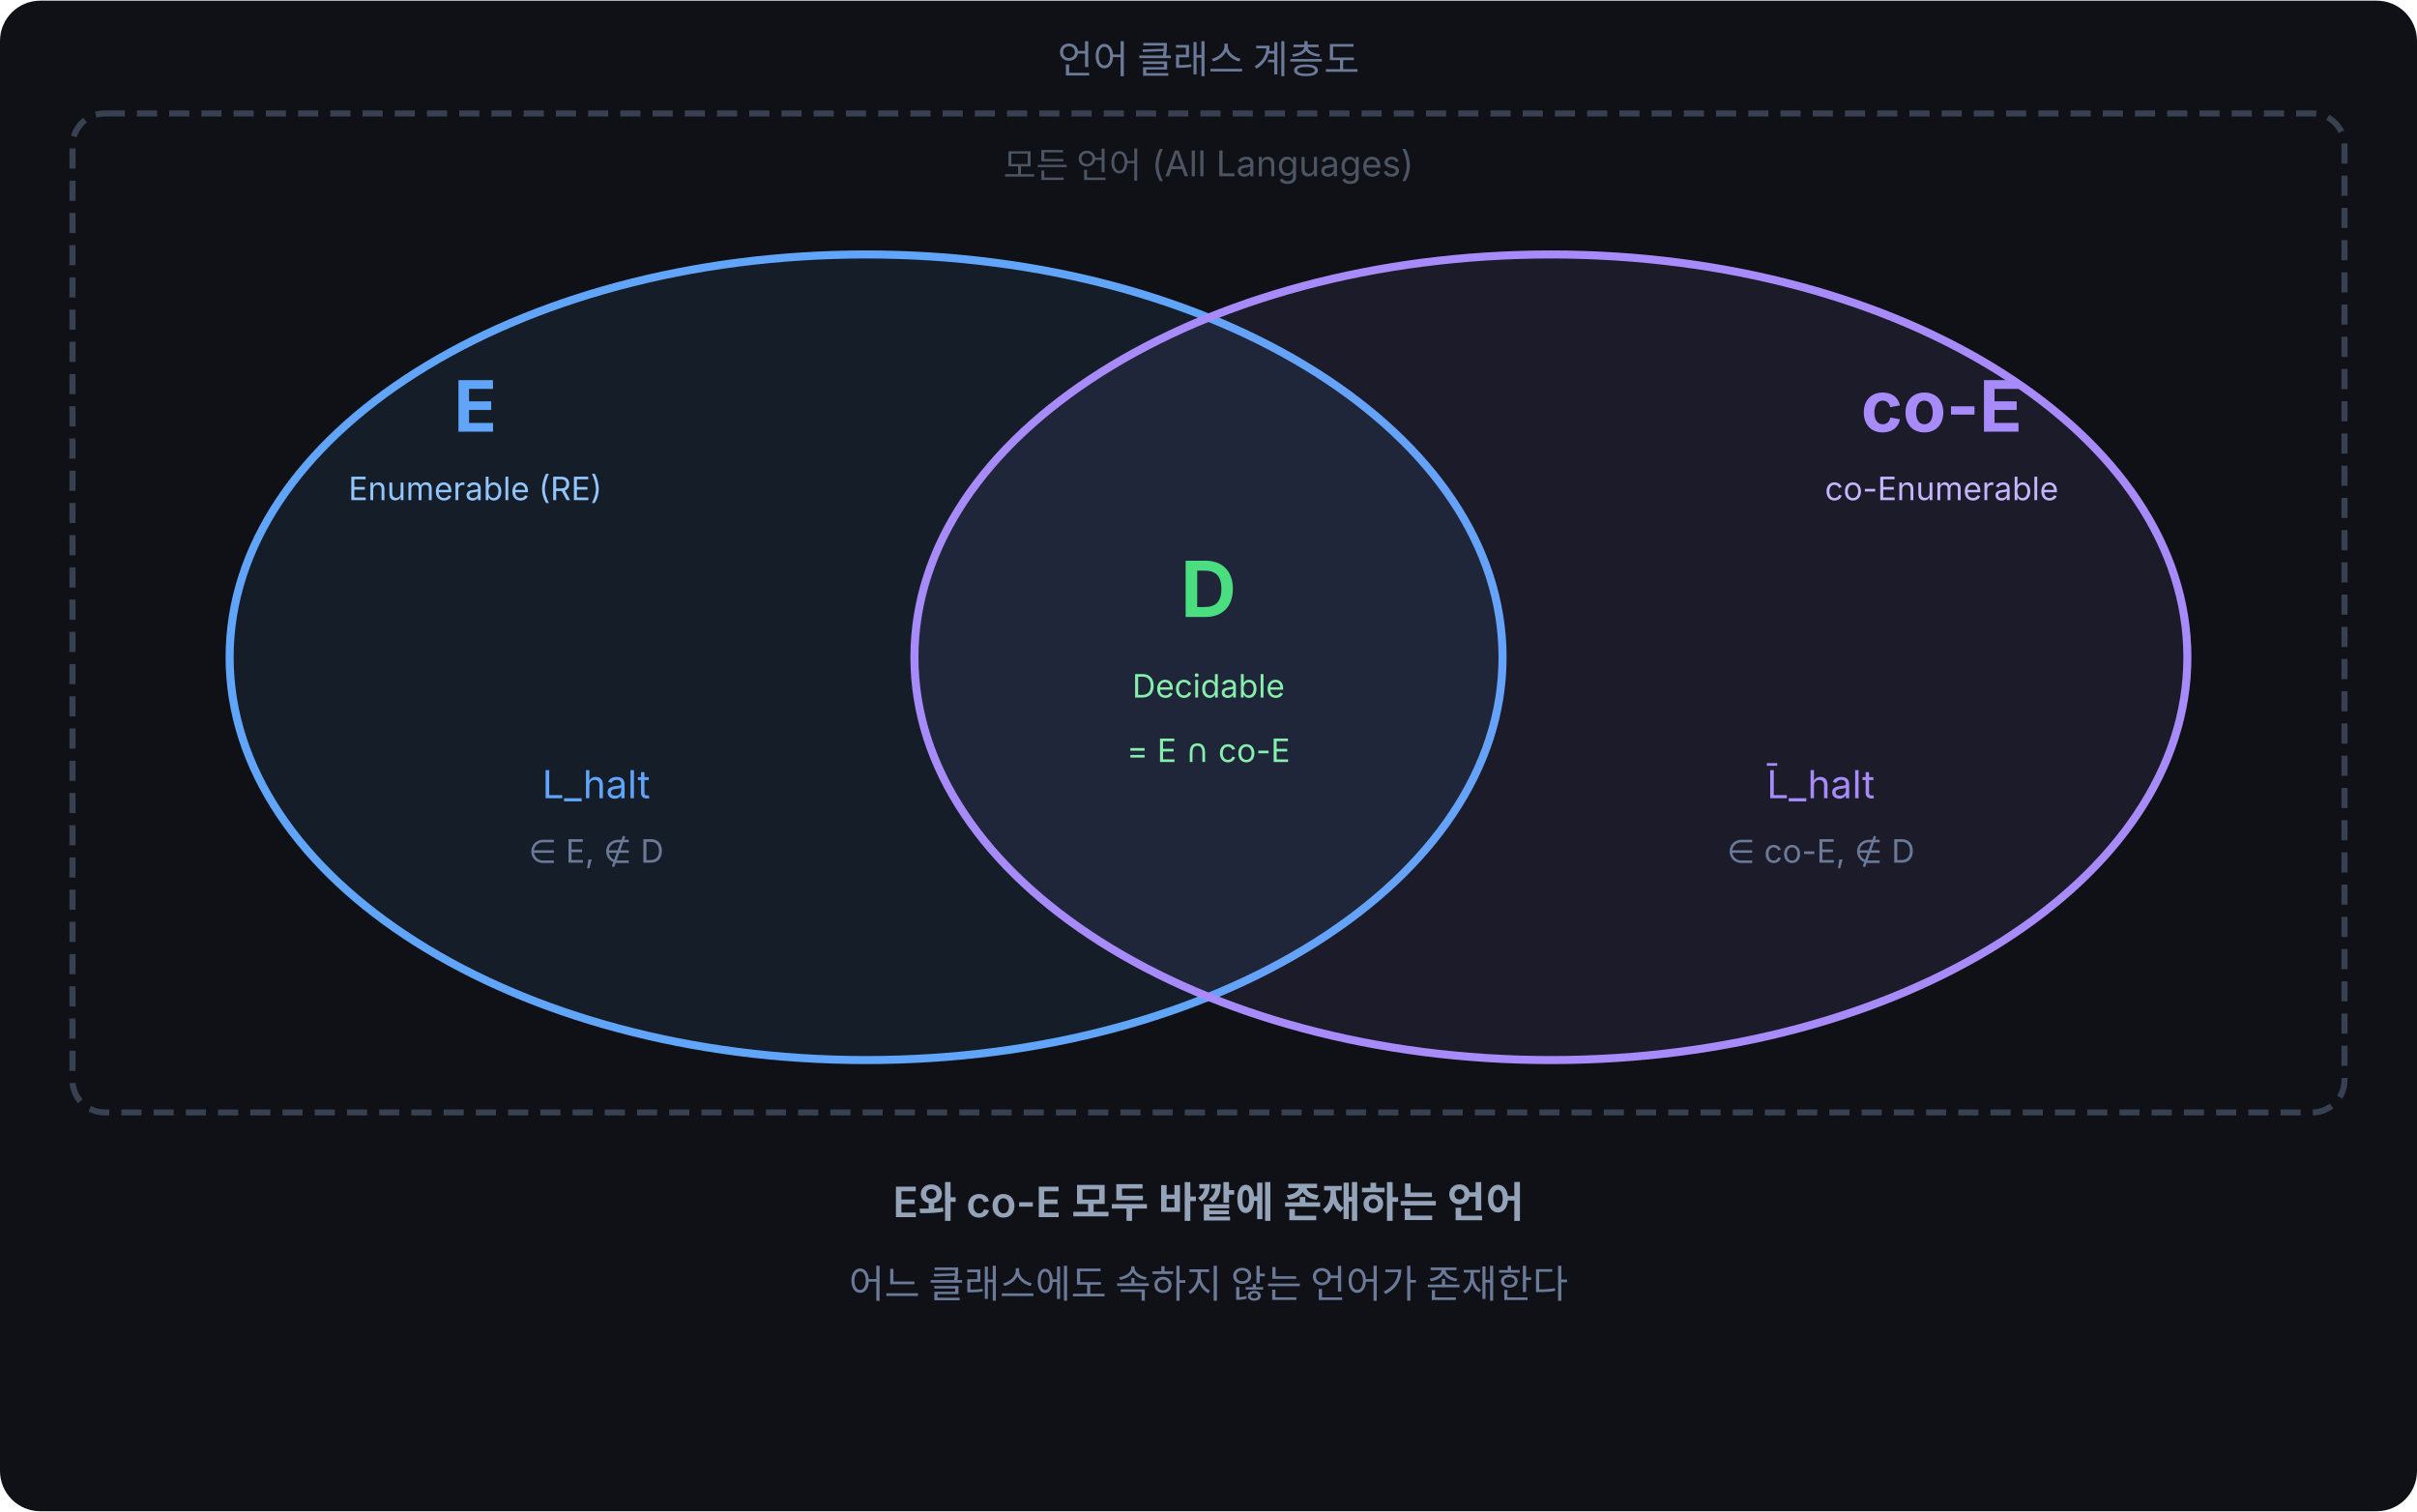
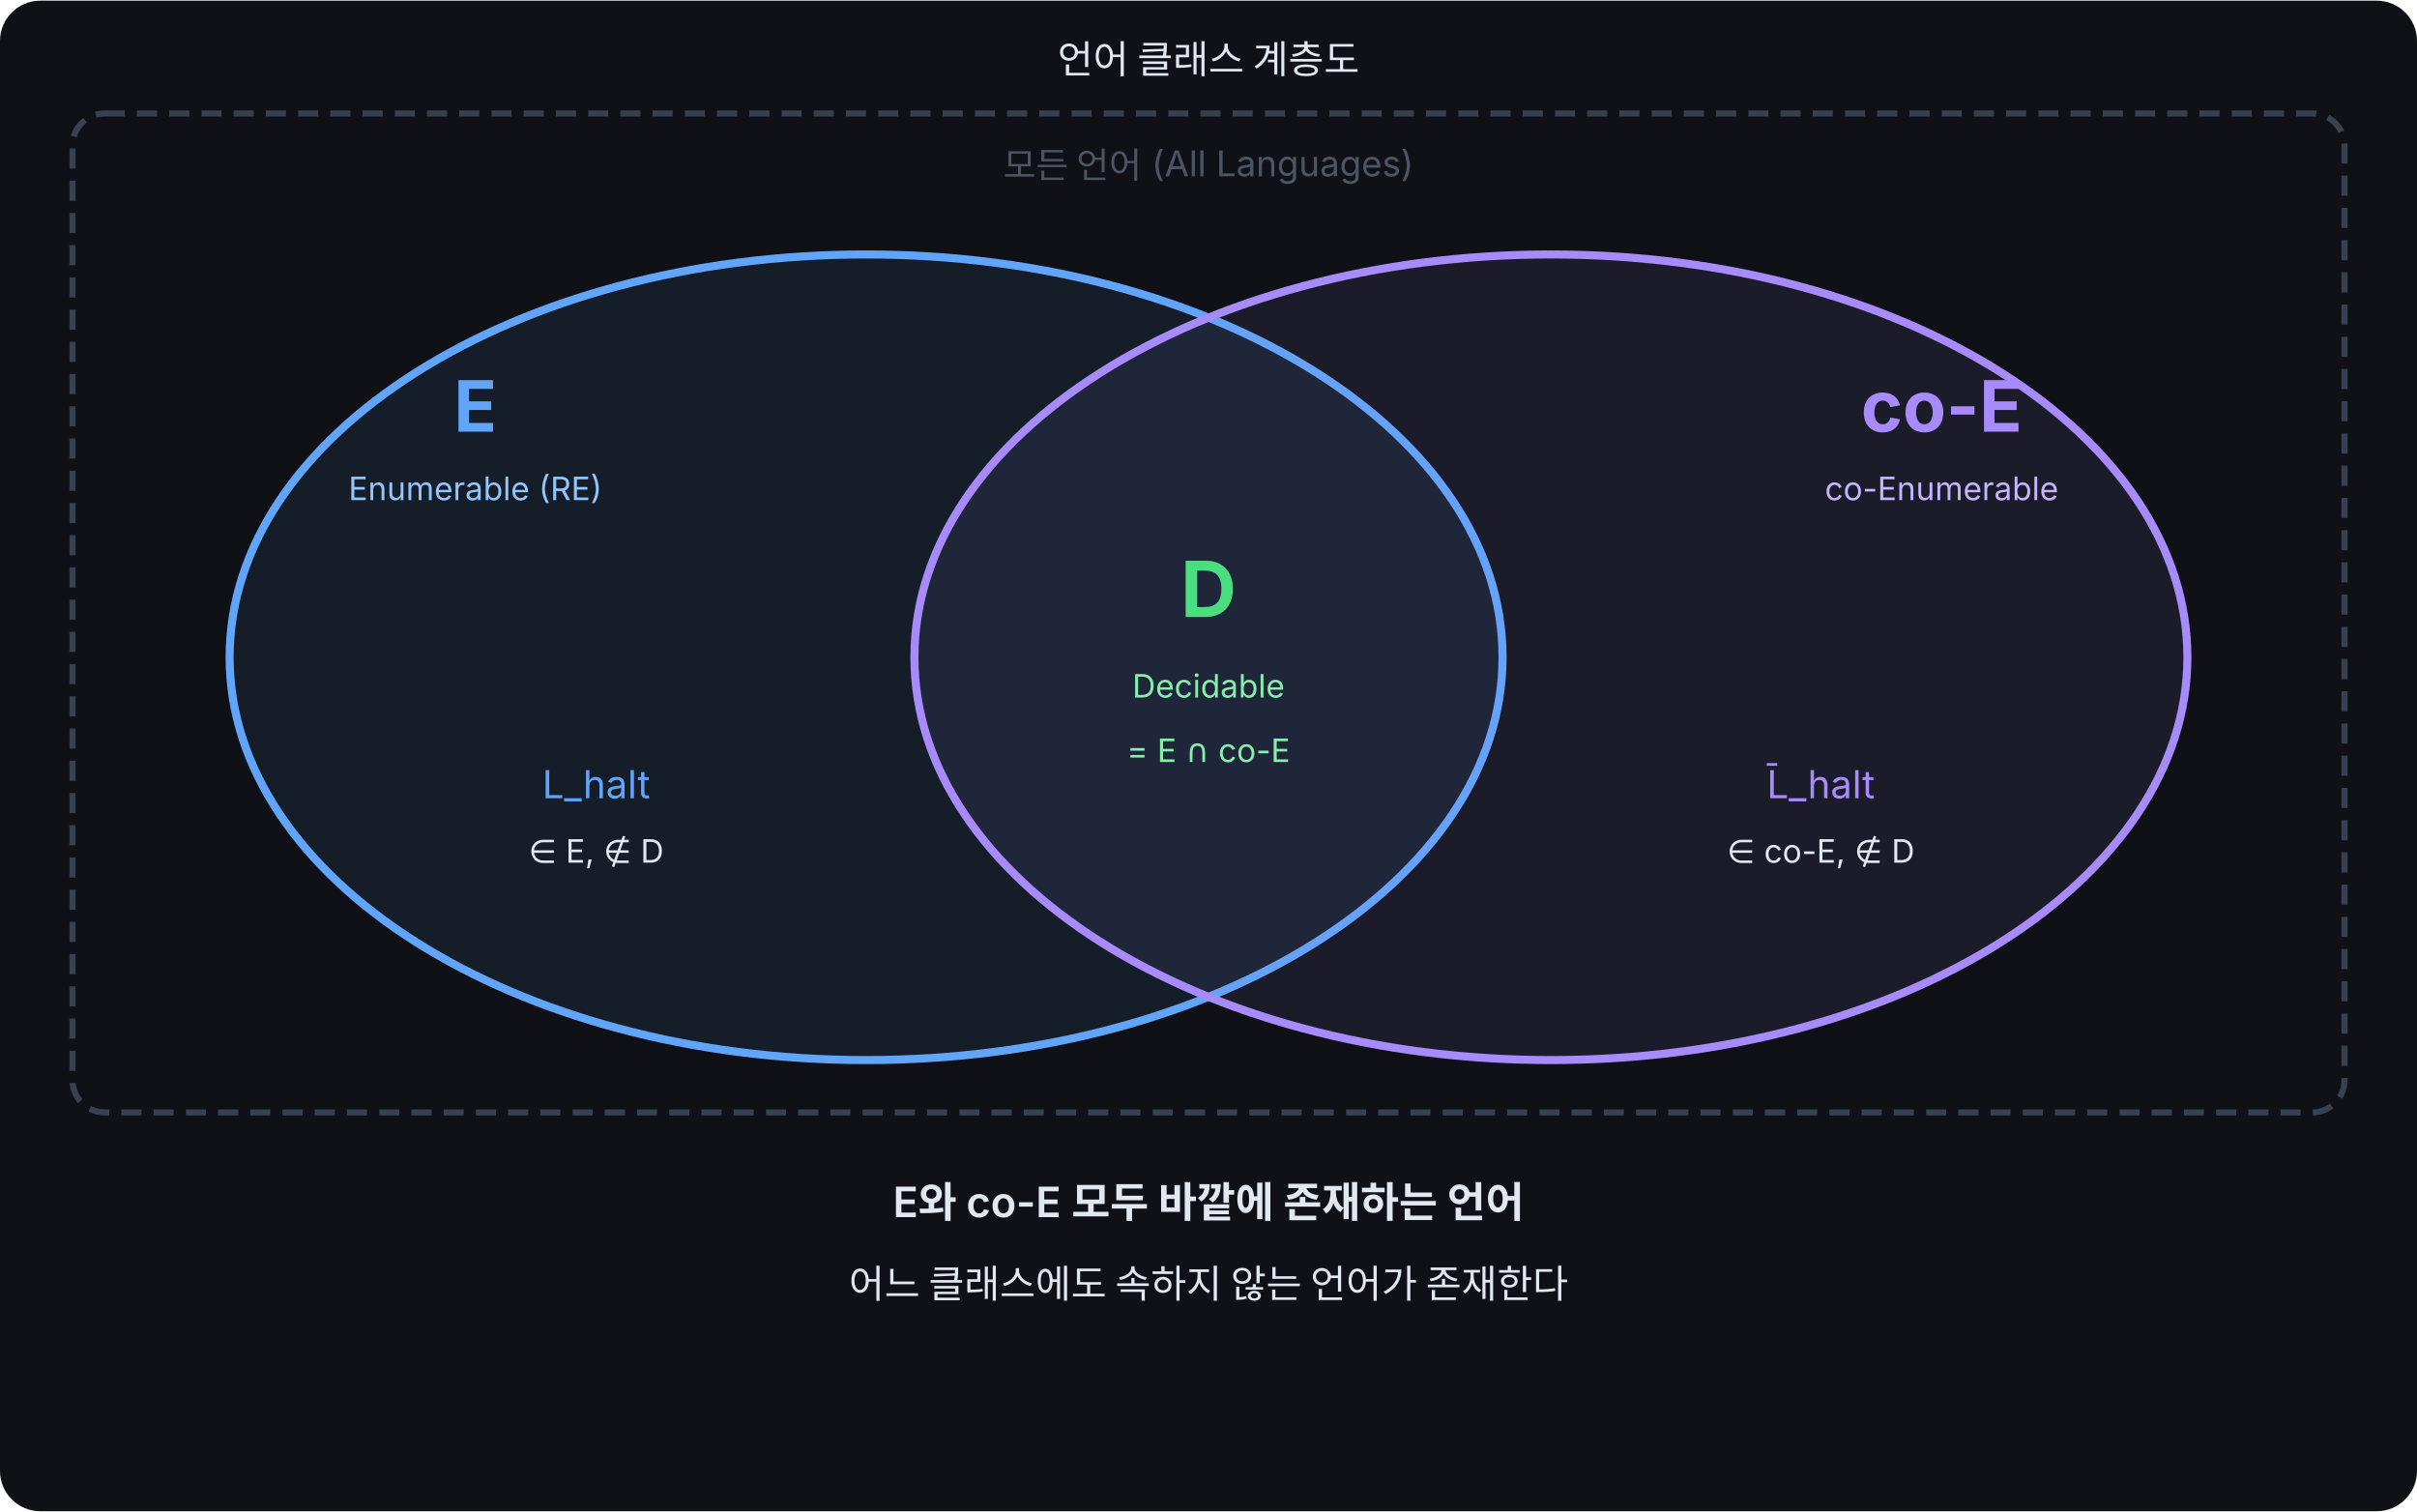
<svg xmlns="http://www.w3.org/2000/svg" viewBox="0 0 600 375" width="900" height="563">
  <rect width="600" height="375" fill="#0f1117" rx="10" />
-   <text x="300" y="18" text-anchor="middle" font-family="system-ui,-apple-system,sans-serif" font-size="9.6" fill="#6b7a99">언어 클래스 계층도</text>
+   <text x="300" y="18" text-anchor="middle" font-family="system-ui,-apple-system,sans-serif" font-size="9.6" fill="#e2e8f0">언어 클래스 계층도</text>
  <rect x="18" y="28" width="564" height="248" rx="8" fill="none" stroke="#374151" stroke-width="1.5" stroke-dasharray="5,3" />
  <text x="300" y="44" text-anchor="middle" font-family="system-ui,-apple-system,sans-serif" font-size="8.8" fill="#4b5563">모든 언어 (All Languages)</text>
  <ellipse cx="215" cy="163" rx="158" ry="100" fill="rgba(96,165,250,0.08)" stroke="#60a5fa" stroke-width="2" />
  <text x="118" y="107" text-anchor="middle" font-family="system-ui,-apple-system,sans-serif" font-size="17.6" font-weight="700" fill="#60a5fa">E</text>
  <text x="118" y="124" text-anchor="middle" font-family="system-ui,-apple-system,sans-serif" font-size="8" fill="#93c5fd">Enumerable (RE)</text>
  <ellipse cx="385" cy="163" rx="158" ry="100" fill="rgba(167,139,250,0.08)" stroke="#a78bfa" stroke-width="2" />
  <text x="482" y="107" text-anchor="middle" font-family="system-ui,-apple-system,sans-serif" font-size="17.6" font-weight="700" fill="#a78bfa">co-E</text>
  <text x="482" y="124" text-anchor="middle" font-family="system-ui,-apple-system,sans-serif" font-size="8" fill="#c4b5fd">co-Enumerable</text>
  <text x="300" y="153" text-anchor="middle" font-family="system-ui,-apple-system,sans-serif" font-size="19.2" font-weight="700" fill="#4ade80">D</text>
  <text x="300" y="173" text-anchor="middle" font-family="system-ui,-apple-system,sans-serif" font-size="8" fill="#86efac">Decidable</text>
  <text x="300" y="189" text-anchor="middle" font-family="system-ui,-apple-system,sans-serif" font-size="8" fill="#86efac">= E ∩ co-E</text>
  <text x="148" y="198" text-anchor="middle" font-family="system-ui,-apple-system,sans-serif" font-size="9.6" fill="#60a5fa">L_halt</text>
-   <text x="148" y="214" text-anchor="middle" font-family="system-ui,-apple-system,sans-serif" font-size="8" fill="#6b7a99">∈ E,  ∉ D</text>
+   <text x="148" y="214" text-anchor="middle" font-family="system-ui,-apple-system,sans-serif" font-size="8" fill="#e2e8f0">∈ E,  ∉ D</text>
  <text x="452" y="198" text-anchor="middle" font-family="system-ui,-apple-system,sans-serif" font-size="9.6" fill="#a78bfa">L̄_halt</text>
-   <text x="452" y="214" text-anchor="middle" font-family="system-ui,-apple-system,sans-serif" font-size="8" fill="#6b7a99">∈ co-E,  ∉ D</text>
-   <text x="300" y="302" text-anchor="middle" font-family="system-ui,-apple-system,sans-serif" font-size="10.4" font-weight="600" fill="#94a3b8">E와 co-E 모두 바깥에 존재하는 언어</text>
-   <text x="300" y="322" text-anchor="middle" font-family="system-ui,-apple-system,sans-serif" font-size="9.6" fill="#6b7a99">어느 클래스에도 속하지 않는 언어가 존재한다</text>
+   <text x="452" y="214" text-anchor="middle" font-family="system-ui,-apple-system,sans-serif" font-size="8" fill="#e2e8f0">∈ co-E,  ∉ D</text>
+   <text x="300" y="302" text-anchor="middle" font-family="system-ui,-apple-system,sans-serif" font-size="10.4" font-weight="600" fill="#e2e8f0">E와 co-E 모두 바깥에 존재하는 언어</text>
+   <text x="300" y="322" text-anchor="middle" font-family="system-ui,-apple-system,sans-serif" font-size="9.6" fill="#e2e8f0">어느 클래스에도 속하지 않는 언어가 존재한다</text>
</svg>
